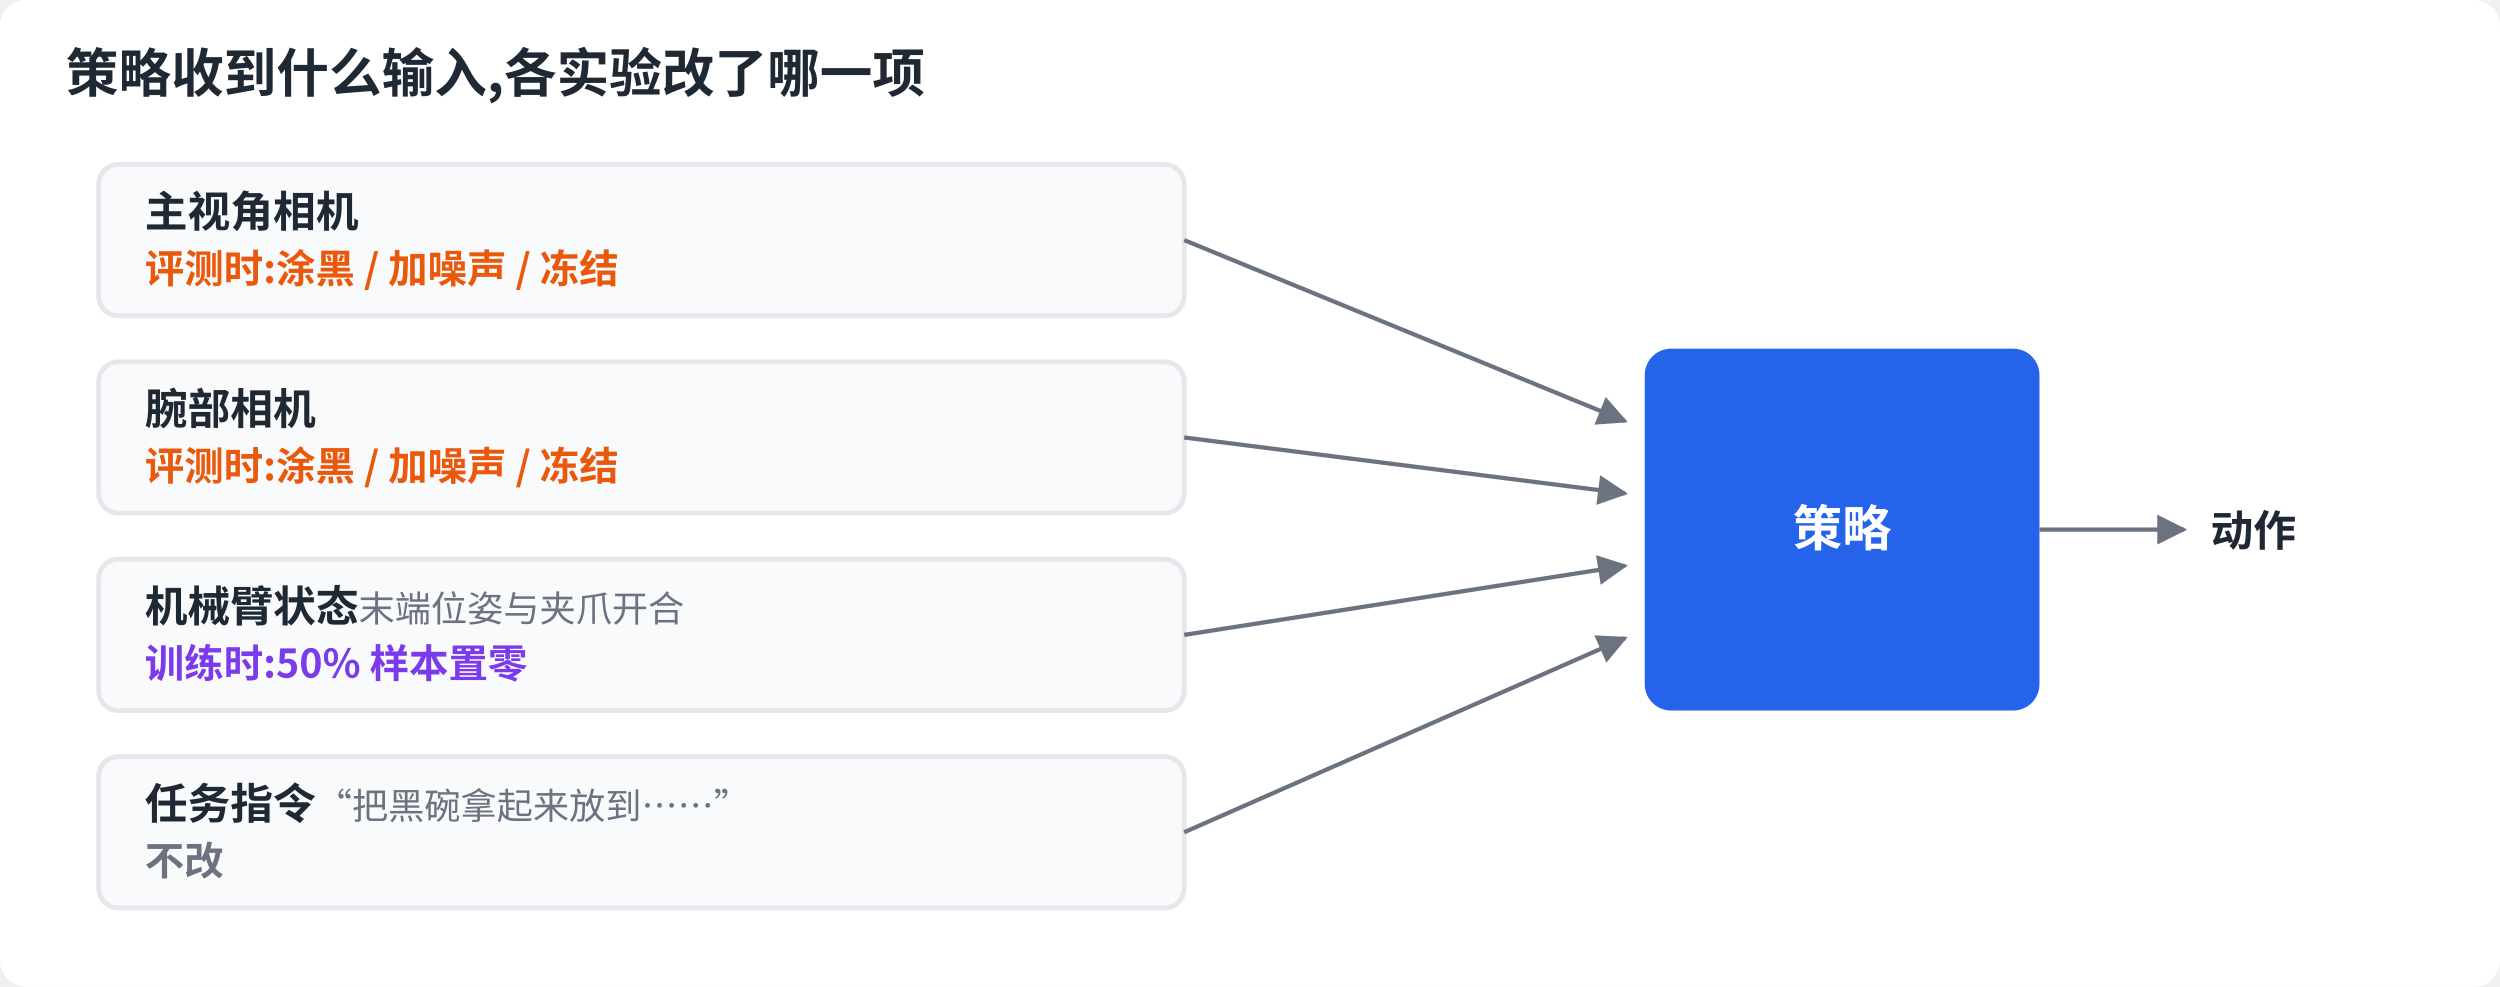
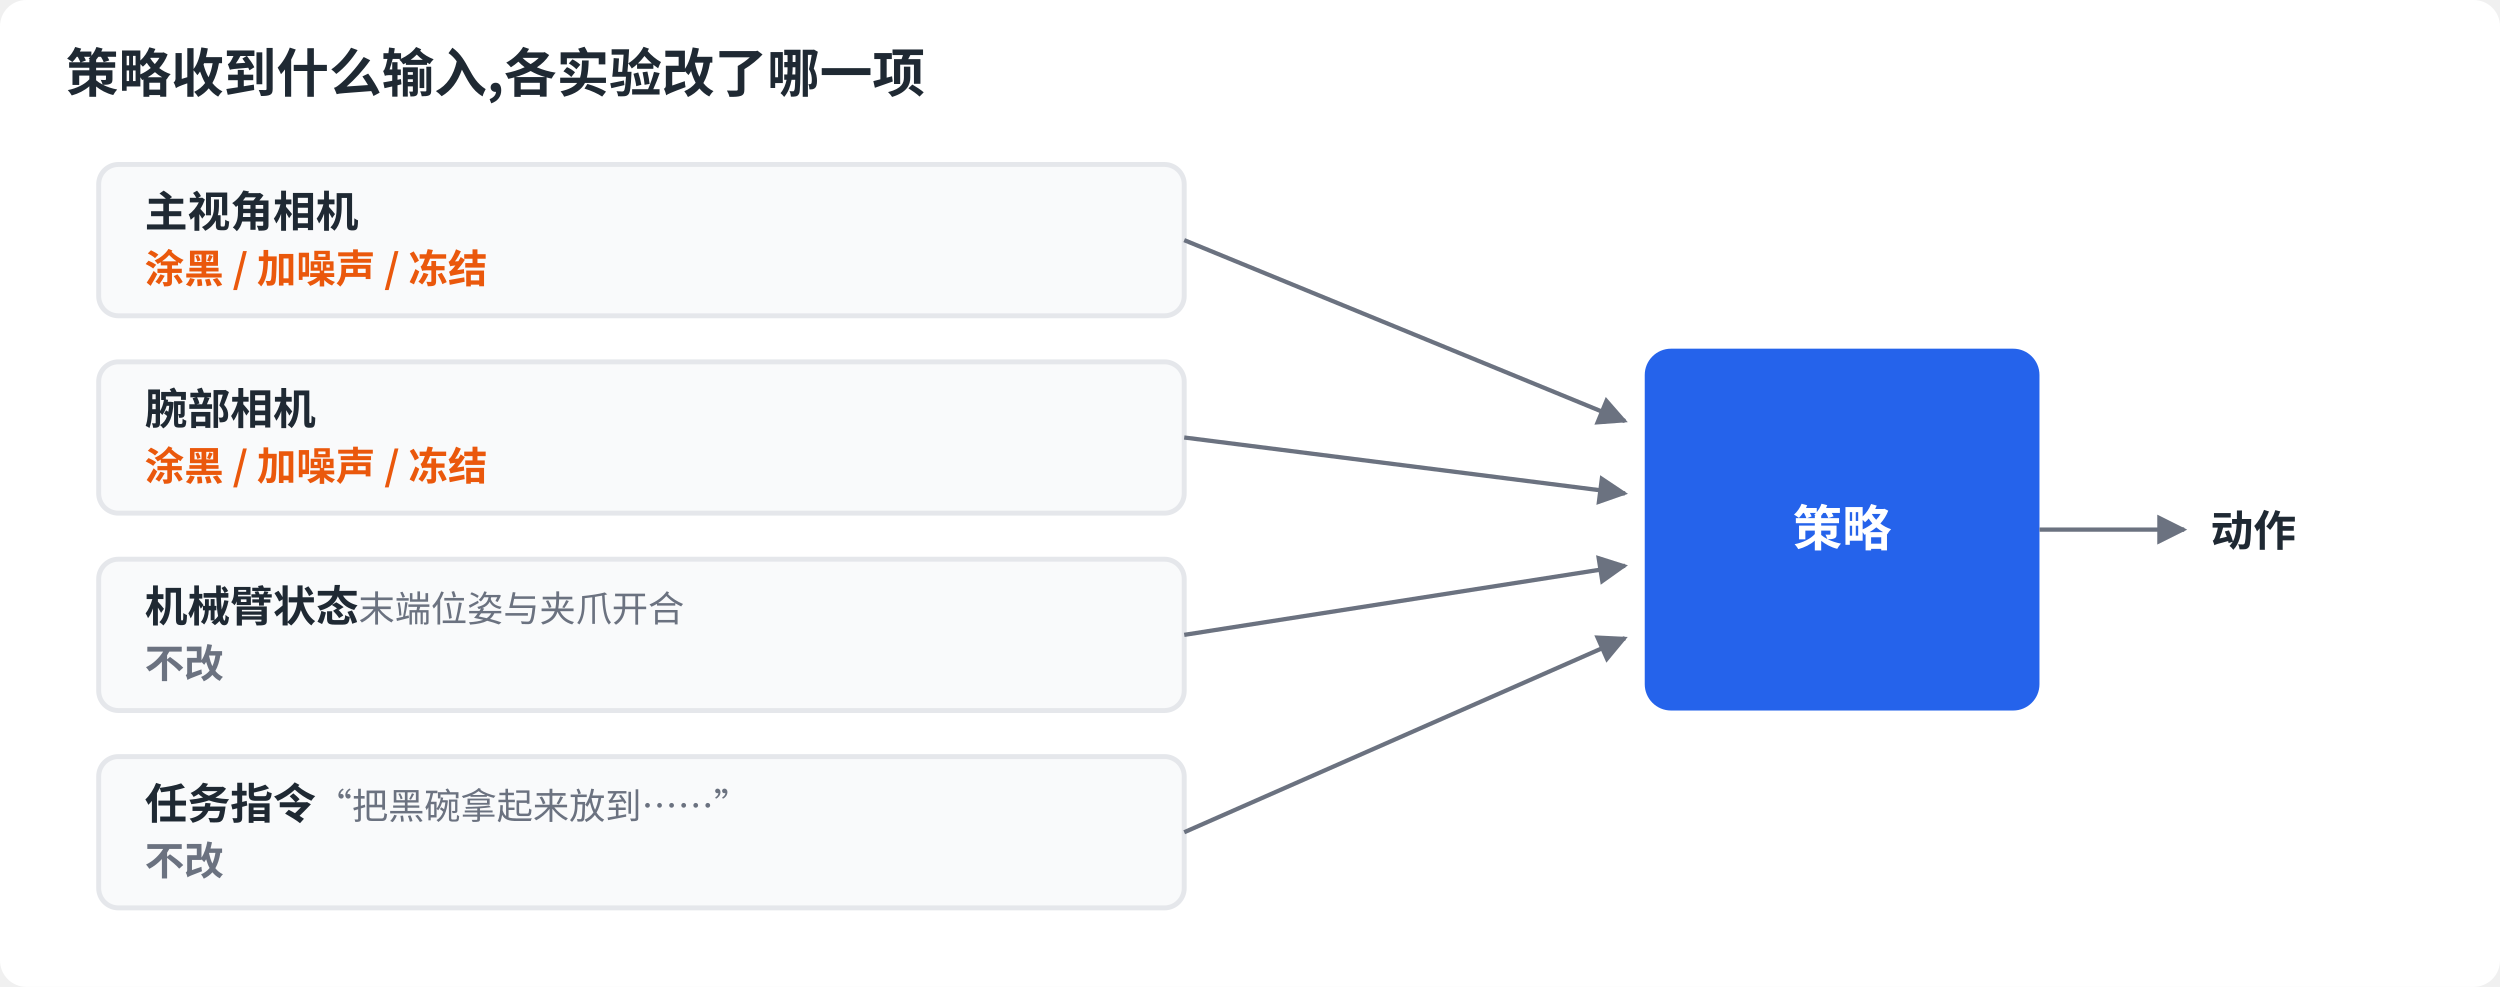
<svg xmlns="http://www.w3.org/2000/svg" viewBox="0 0 760 300" width="760" height="300" font-family="-apple-system,'Segoe UI','PingFang SC','Microsoft YaHei','Noto Sans CJK SC',sans-serif" font-size="13" fill="#1f2933">
  <rect width="760" height="300" rx="8" fill="#ffffff" />
  <text x="20" y="28" font-size="16" font-weight="600">策略收到什么输入,各实验改了哪一项</text>
  <defs>
    <marker id="a" viewBox="0 0 10 10" refX="9" refY="5" markerWidth="7" markerHeight="7" orient="auto">
      <path d="M0 0 L10 5 L0 10 z" fill="#6b7280" />
    </marker>
  </defs>
  <rect x="30" y="50" width="330" height="46" rx="6" fill="#f9fafb" stroke="#e5e7eb" stroke-width="1.5" />
  <text x="44" y="69" font-weight="600">主视角相机</text>
-   <text x="44" y="86" font-size="12" fill="#ea580c" font-weight="600">评测时:涂黑 / 加噪声 / 冻结</text>
+   <text x="44" y="86" font-size="12" fill="#ea580c" font-weight="600">涂黑 / 加噪声 / 冻结</text>
  <path d="M360 73.0 L494 128" fill="none" stroke="#6b7280" stroke-width="1.3" marker-end="url(#a)" />
  <rect x="30" y="110" width="330" height="46" rx="6" fill="#f9fafb" stroke="#e5e7eb" stroke-width="1.5" />
  <text x="44" y="129" font-weight="600">腕部相机</text>
-   <text x="44" y="146" font-size="12" fill="#ea580c" font-weight="600">评测时:涂黑 / 加噪声 / 冻结</text>
+   <text x="44" y="146" font-size="12" fill="#ea580c" font-weight="600">涂黑 / 加噪声 / 冻结</text>
  <path d="M360 133.0 L494 150" fill="none" stroke="#6b7280" stroke-width="1.3" marker-end="url(#a)" />
  <rect x="30" y="170" width="330" height="46" rx="6" fill="#f9fafb" stroke="#e5e7eb" stroke-width="1.5" />
  <text x="44" y="189" font-weight="600">机械臂状态<tspan font-weight="400" font-size="11" fill="#6b7280">  末端位姿与夹爪开合</tspan>
  </text>
-   <text x="44" y="206" font-size="12" fill="#7c3aed" font-weight="600">训练时:50% 样本置零</text>
+   <text x="44" y="206" font-size="12" fill="#6b7280" font-weight="600">不改</text>
  <path d="M360 193.0 L494 172" fill="none" stroke="#6b7280" stroke-width="1.3" marker-end="url(#a)" />
  <rect x="30" y="230" width="330" height="46" rx="6" fill="#f9fafb" stroke="#e5e7eb" stroke-width="1.5" />
  <text x="44" y="249" font-weight="600">任务指令<tspan font-weight="400" font-size="11" fill="#6b7280">  “把黑碗拿起来放到……”</tspan>
  </text>
  <text x="44" y="266" font-size="12" fill="#6b7280" font-weight="600">不改</text>
  <path d="M360 253.0 L494 194" fill="none" stroke="#6b7280" stroke-width="1.3" marker-end="url(#a)" />
  <rect x="500" y="106" width="120" height="110" rx="8" fill="#2563eb" />
  <text x="560.0" y="166.0" text-anchor="middle" fill="#ffffff" font-size="15" font-weight="600">策略</text>
  <path d="M620 161.0 L664 161.0" stroke="#6b7280" stroke-width="1.3" marker-end="url(#a)" />
  <text x="672" y="166.0" font-weight="600">动作</text>
</svg>
